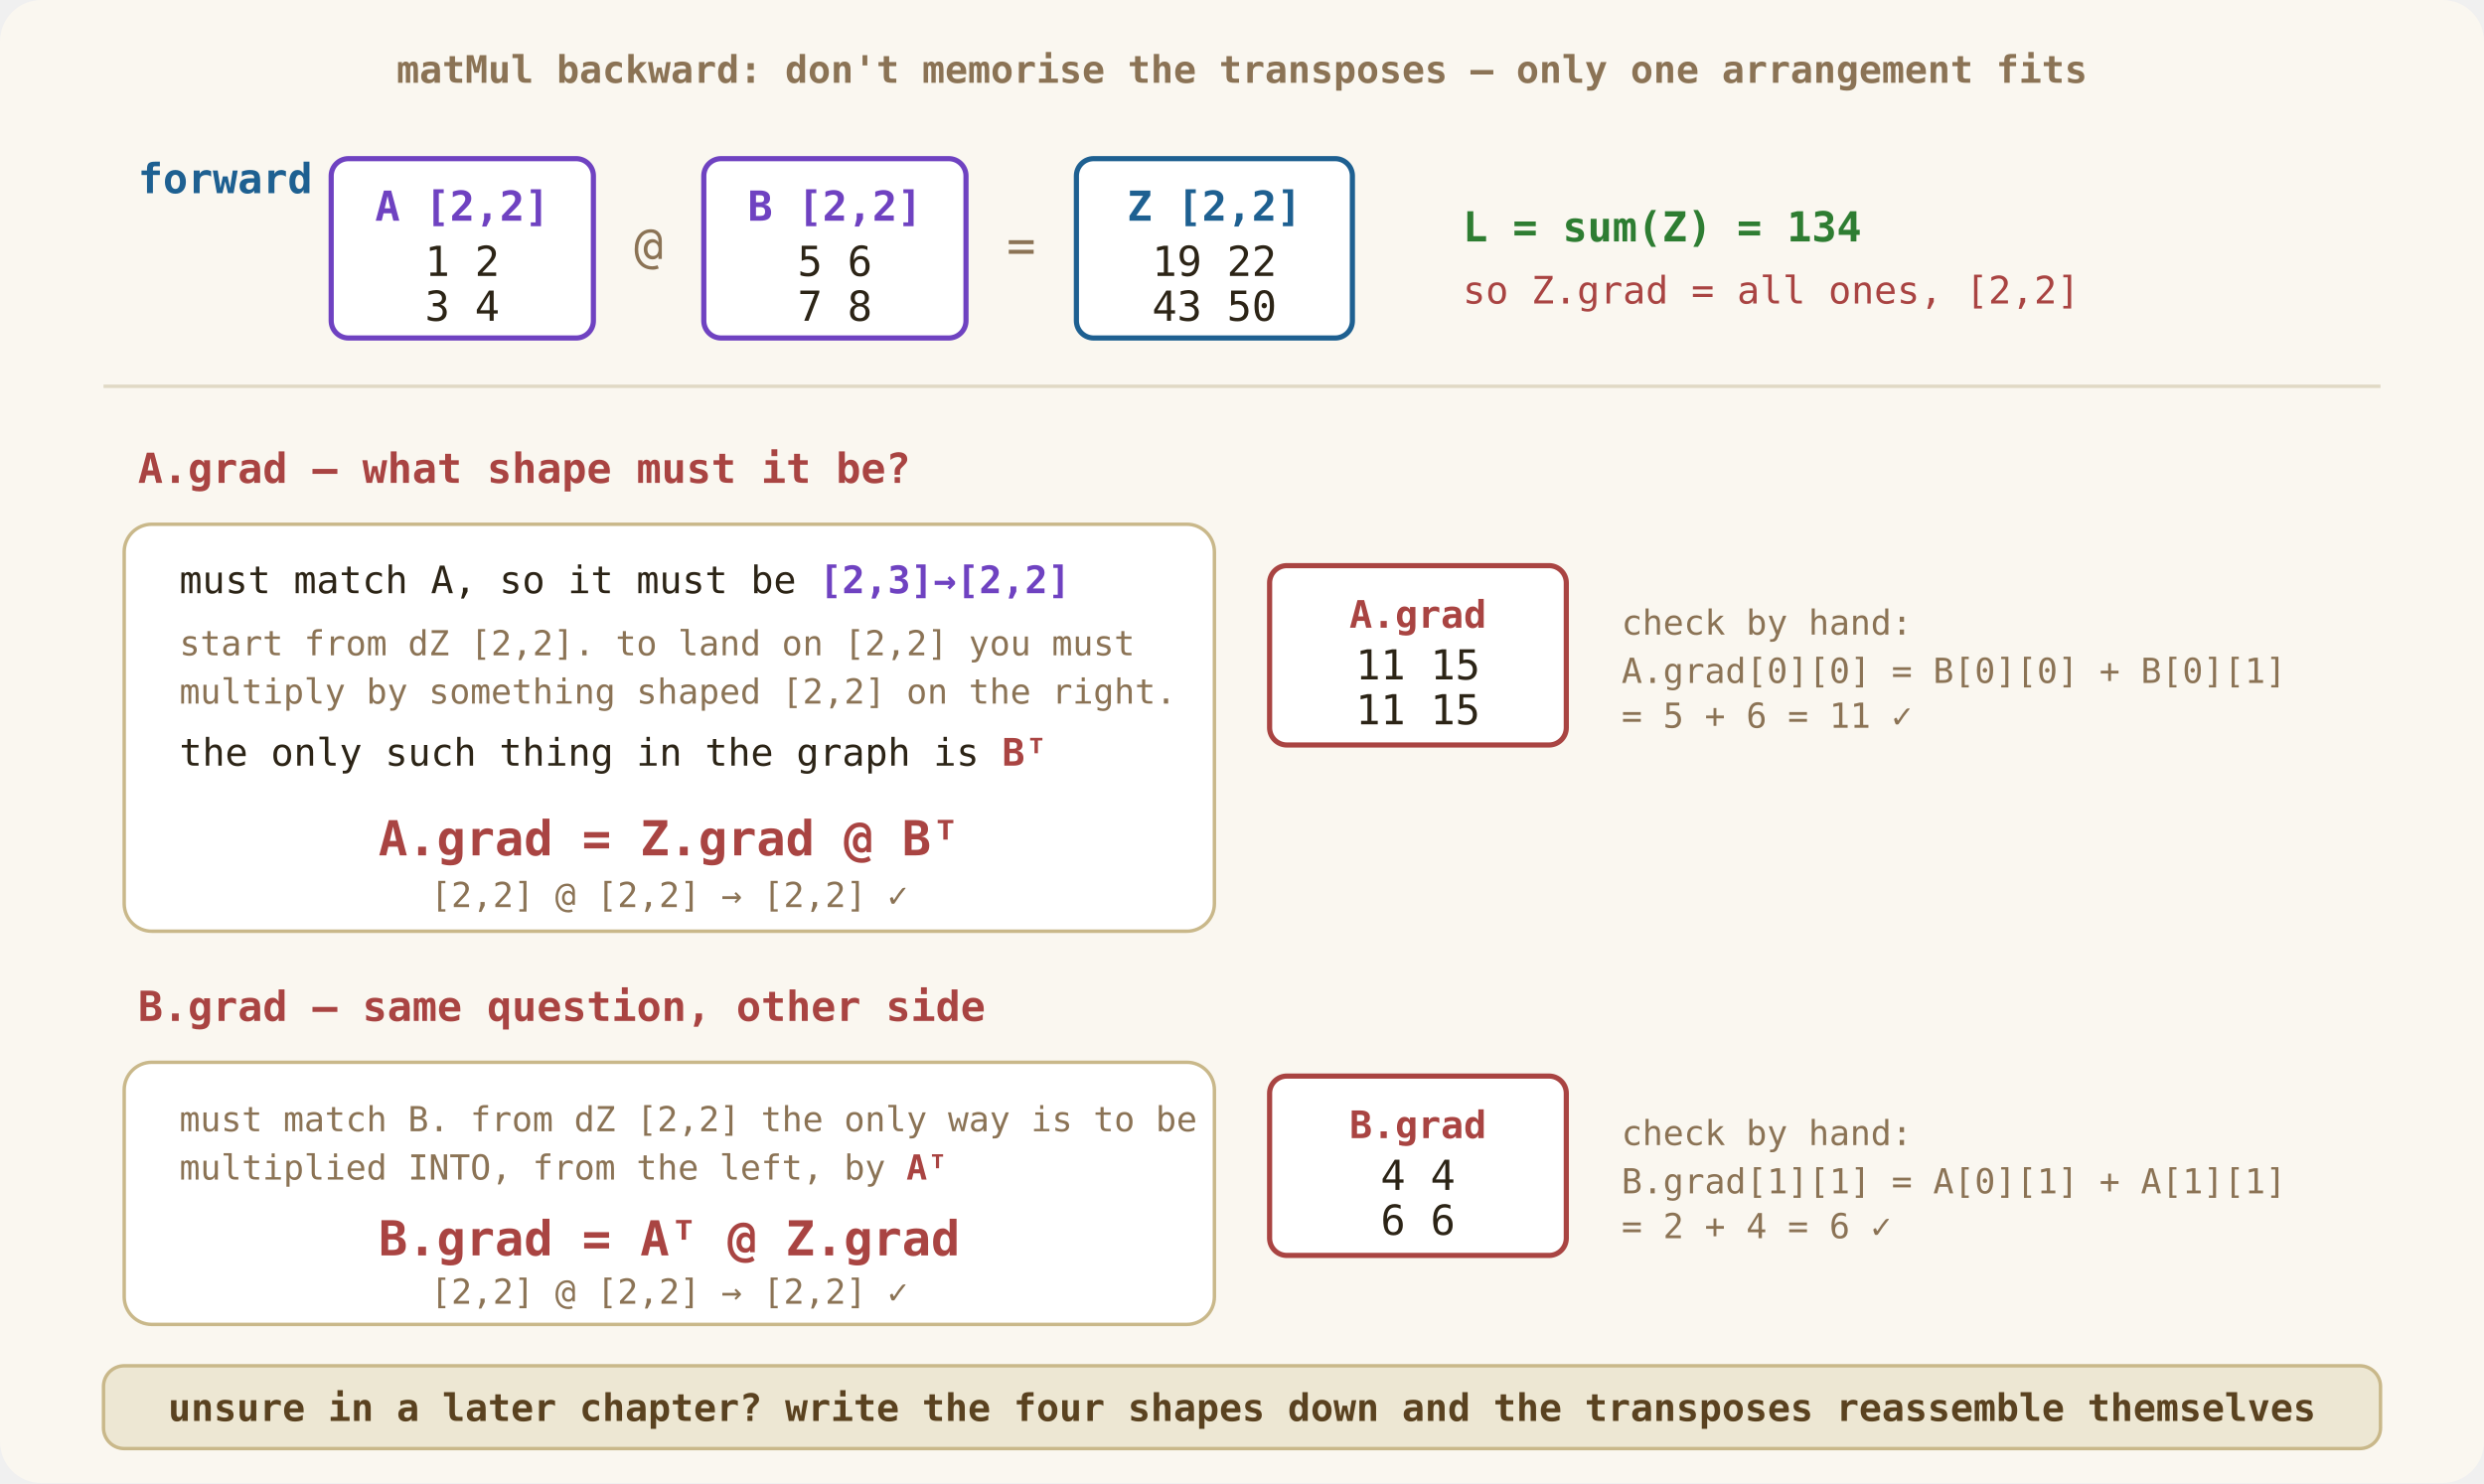
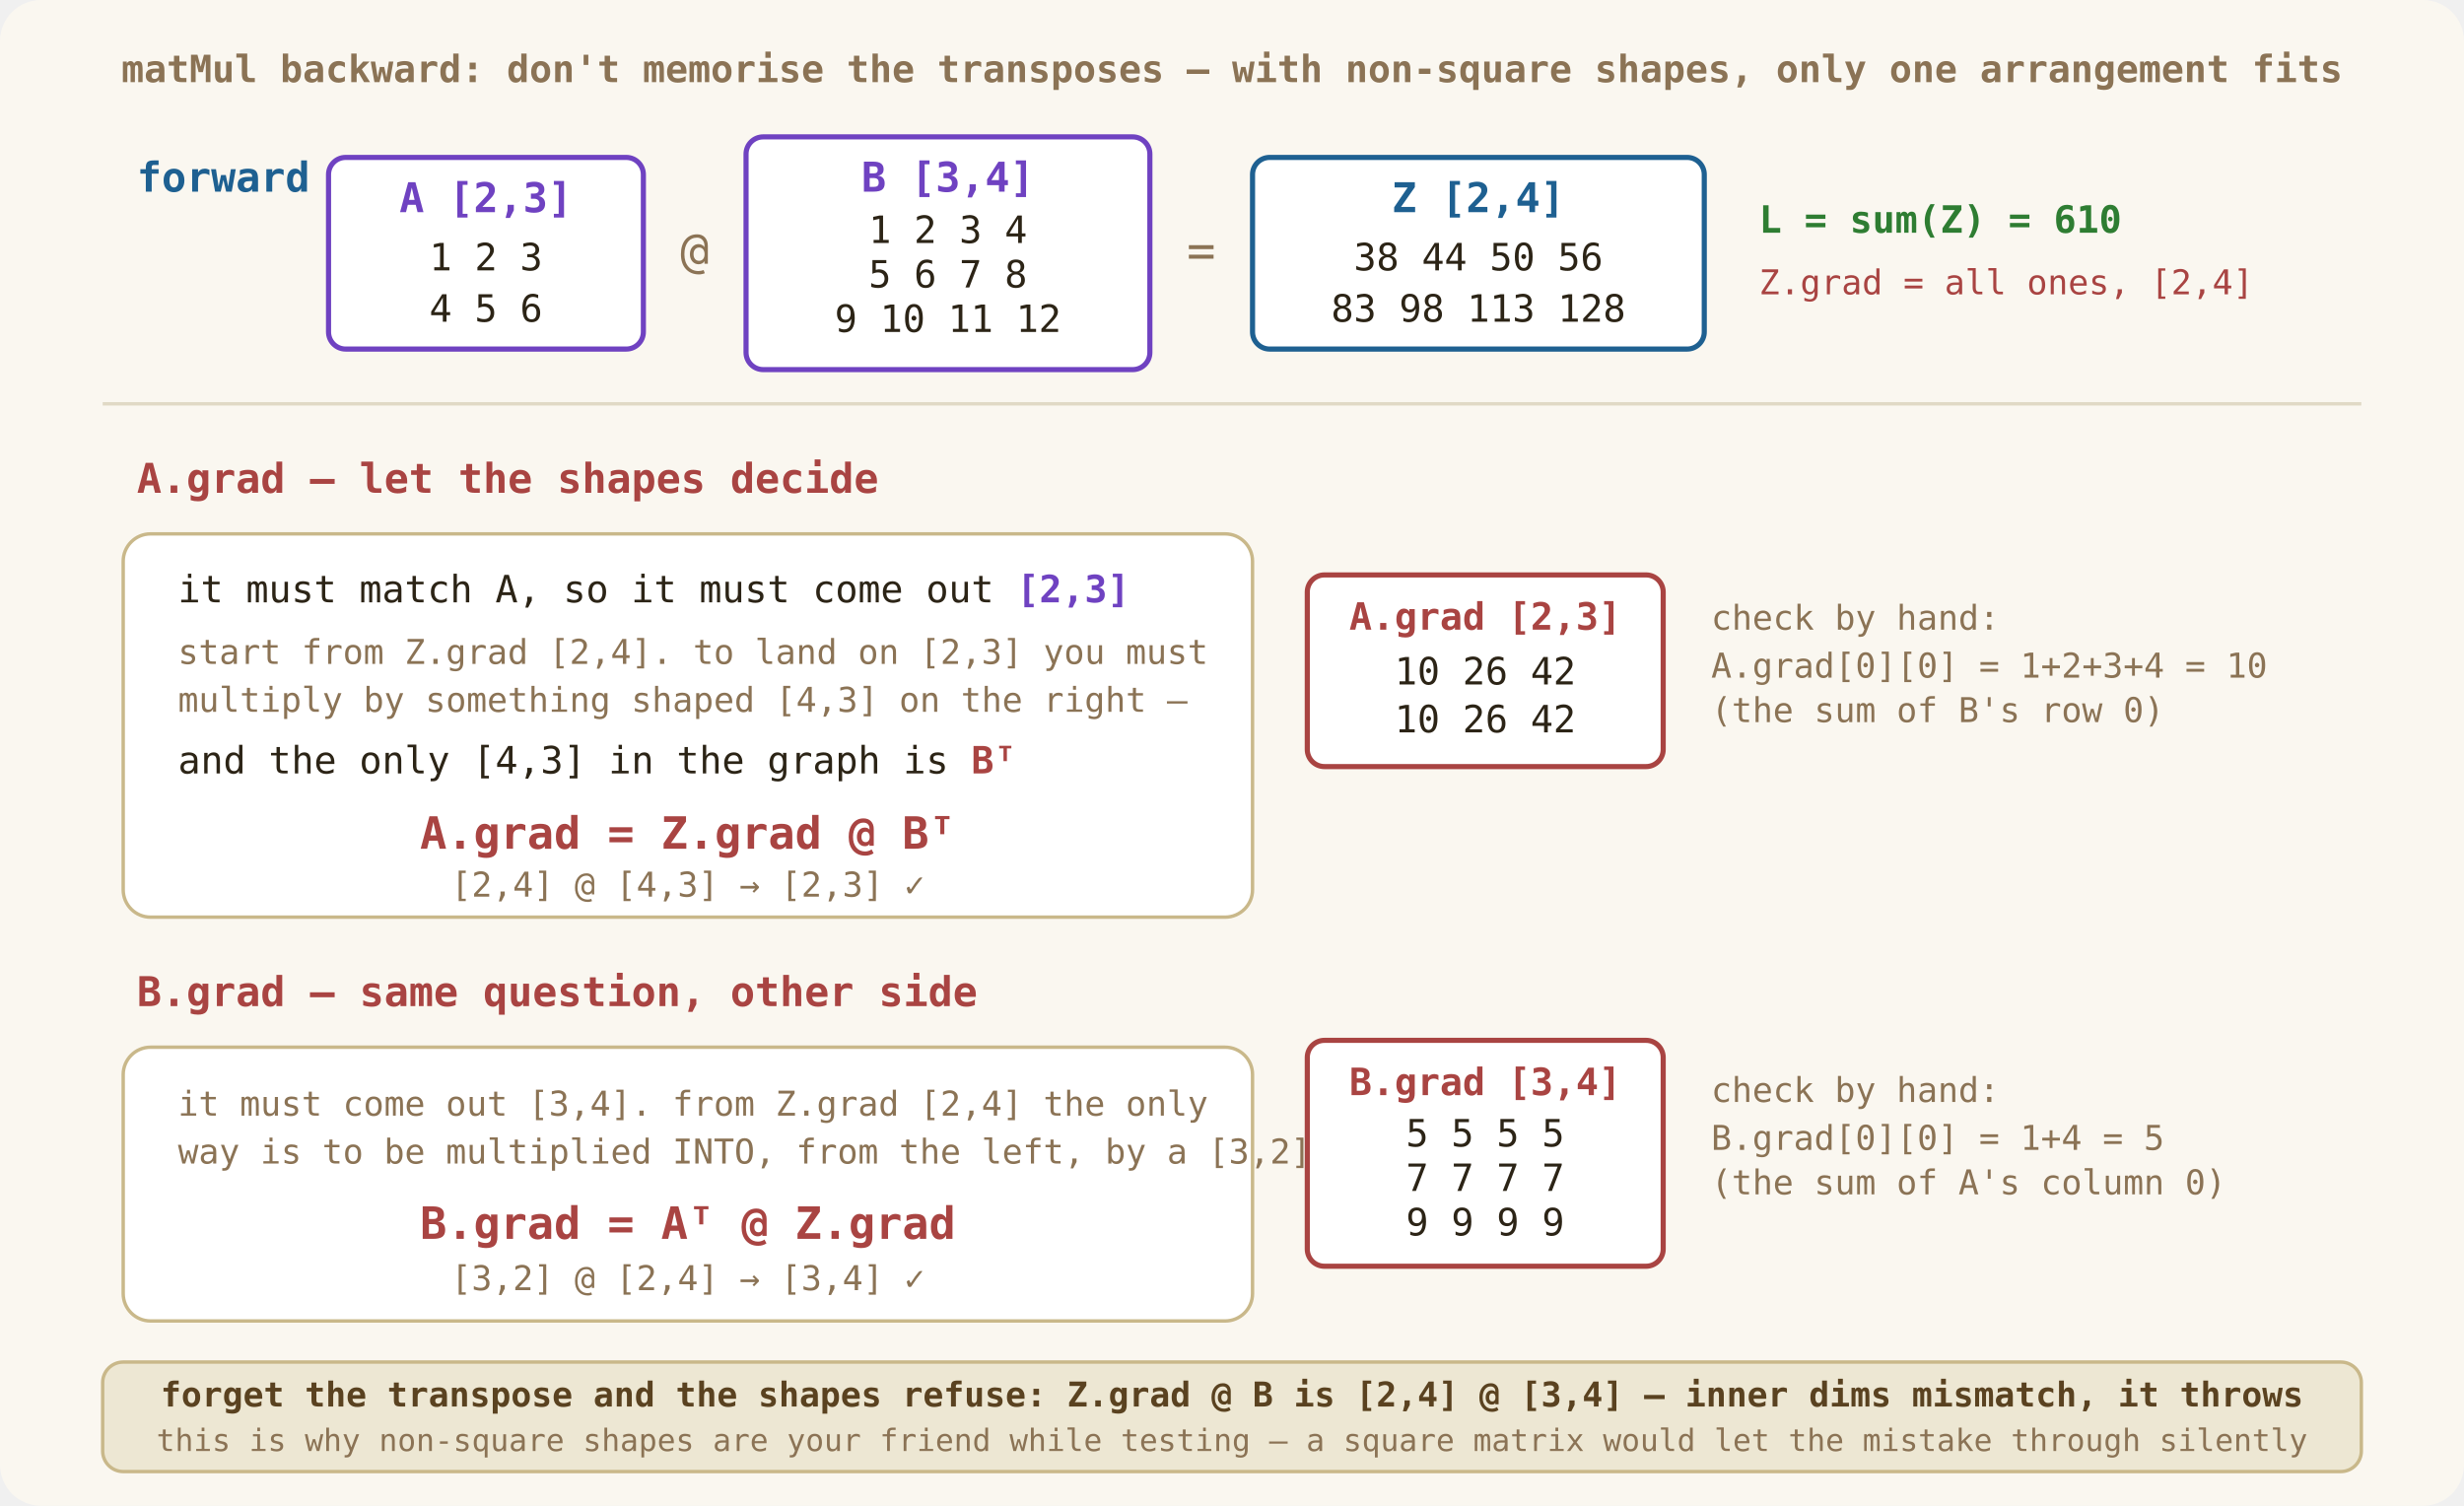
- <svg xmlns="http://www.w3.org/2000/svg" viewBox="0 0 720 430" width="720" height="430">
-   <rect width="720" height="430" fill="#faf7f0" rx="12" />
-   <text x="360" y="24" text-anchor="middle" fill="#8b7355" font-family="monospace" font-size="11" font-weight="600">matMul backward: don't memorise the transposes — only one arrangement fits</text>
+ <svg xmlns="http://www.w3.org/2000/svg" viewBox="0 0 720 440" width="720" height="440">
+   <rect width="720" height="440" fill="#faf7f0" rx="12" />
+   <text x="360" y="24" text-anchor="middle" fill="#8b7355" font-family="monospace" font-size="11" font-weight="600">matMul backward: don't memorise the transposes — with non-square shapes, only one arrangement fits</text>
  <text x="40" y="56" fill="#1e6091" font-family="monospace" font-size="12" font-weight="700">forward</text>
-   <g font-family="monospace" font-size="12" text-anchor="middle">
-     <rect x="96" y="46" width="76" height="52" rx="5" fill="#ffffff" stroke="#6f42c1" stroke-width="1.5" />
-     <text x="134" y="64" fill="#6f42c1" font-weight="700">A  [2,2]</text>
-     <text x="134" y="80" fill="#2c2416">1  2</text>
-     <text x="134" y="93" fill="#2c2416">3  4</text>
-     <text x="188" y="76" fill="#8b7355" font-size="14">@</text>
-     <rect x="204" y="46" width="76" height="52" rx="5" fill="#ffffff" stroke="#6f42c1" stroke-width="1.5" />
-     <text x="242" y="64" fill="#6f42c1" font-weight="700">B  [2,2]</text>
-     <text x="242" y="80" fill="#2c2416">5  6</text>
-     <text x="242" y="93" fill="#2c2416">7  8</text>
-     <text x="296" y="76" fill="#8b7355" font-size="14">=</text>
-     <rect x="312" y="46" width="80" height="52" rx="5" fill="#ffffff" stroke="#1e6091" stroke-width="1.5" />
-     <text x="352" y="64" fill="#1e6091" font-weight="700">Z  [2,2]</text>
-     <text x="352" y="80" fill="#2c2416">19  22</text>
-     <text x="352" y="93" fill="#2c2416">43  50</text>
-     <text x="424" y="70" fill="#2e7d32" font-weight="700" text-anchor="start">L = sum(Z) = 134</text>
-     <text x="424" y="88" fill="#a94442" text-anchor="start" font-size="11">so Z.grad = all ones, [2,2]</text>
+   <g font-family="monospace" font-size="11" text-anchor="middle">
+     <rect x="96" y="46" width="92" height="56" rx="5" fill="#ffffff" stroke="#6f42c1" stroke-width="1.5" />
+     <text x="142" y="62" fill="#6f42c1" font-weight="700" font-size="12">A  [2,3]</text>
+     <text x="142" y="79" fill="#2c2416">1  2  3</text>
+     <text x="142" y="94" fill="#2c2416">4  5  6</text>
+     <text x="203" y="78" fill="#8b7355" font-size="14">@</text>
+     <rect x="218" y="40" width="118" height="68" rx="5" fill="#ffffff" stroke="#6f42c1" stroke-width="1.5" />
+     <text x="277" y="56" fill="#6f42c1" font-weight="700" font-size="12">B  [3,4]</text>
+     <text x="277" y="71" fill="#2c2416">1  2  3  4</text>
+     <text x="277" y="84" fill="#2c2416">5  6  7  8</text>
+     <text x="277" y="97" fill="#2c2416">9 10 11 12</text>
+     <text x="351" y="78" fill="#8b7355" font-size="14">=</text>
+     <rect x="366" y="46" width="132" height="56" rx="5" fill="#ffffff" stroke="#1e6091" stroke-width="1.5" />
+     <text x="432" y="62" fill="#1e6091" font-weight="700" font-size="12">Z  [2,4]</text>
+     <text x="432" y="79" fill="#2c2416">38  44  50  56</text>
+     <text x="432" y="94" fill="#2c2416">83  98 113 128</text>
+     <text x="514" y="68" fill="#2e7d32" font-weight="700" text-anchor="start" font-size="11">L = sum(Z) = 610</text>
+     <text x="514" y="86" fill="#a94442" text-anchor="start" font-size="10">Z.grad = all ones, [2,4]</text>
  </g>
-   <line x1="30" y1="112" x2="690" y2="112" stroke="#e0d9c5" stroke-width="1" />
-   <text x="40" y="140" fill="#a94442" font-family="monospace" font-size="12" font-weight="700">A.grad — what shape must it be?</text>
-   <rect x="36" y="152" width="316" height="118" rx="8" fill="#ffffff" stroke="#c9b88a" stroke-width="1" />
-   <text x="52" y="172" fill="#2c2416" font-family="monospace" font-size="11">must match A, so it must be <tspan fill="#6f42c1" font-weight="700">[2,3]→[2,2]</tspan>
+   <line x1="30" y1="118" x2="690" y2="118" stroke="#e0d9c5" stroke-width="1" />
+   <text x="40" y="144" fill="#a94442" font-family="monospace" font-size="12" font-weight="700">A.grad — let the shapes decide</text>
+   <rect x="36" y="156" width="330" height="112" rx="8" fill="#ffffff" stroke="#c9b88a" stroke-width="1" />
+   <text x="52" y="176" fill="#2c2416" font-family="monospace" font-size="11">it must match A, so it must come out <tspan fill="#6f42c1" font-weight="700">[2,3]</tspan>
  </text>
-   <text x="52" y="190" fill="#8b7355" font-family="monospace" font-size="10">start from dZ [2,2]. to land on [2,2] you must</text>
-   <text x="52" y="204" fill="#8b7355" font-family="monospace" font-size="10">multiply by something shaped [2,2] on the right.</text>
-   <text x="52" y="222" fill="#2c2416" font-family="monospace" font-size="11">the only such thing in the graph is <tspan fill="#a94442" font-weight="700">Bᵀ</tspan>
+   <text x="52" y="194" fill="#8b7355" font-family="monospace" font-size="10">start from Z.grad [2,4]. to land on [2,3] you must</text>
+   <text x="52" y="208" fill="#8b7355" font-family="monospace" font-size="10">multiply by something shaped [4,3] on the right —</text>
+   <text x="52" y="226" fill="#2c2416" font-family="monospace" font-size="11">and the only [4,3] in the graph is <tspan fill="#a94442" font-weight="700">Bᵀ</tspan>
  </text>
-   <text x="194" y="248" text-anchor="middle" fill="#a94442" font-family="monospace" font-size="14" font-weight="700">A.grad = Z.grad @ Bᵀ</text>
-   <text x="194" y="263" text-anchor="middle" fill="#8b7355" font-family="monospace" font-size="10">[2,2] @ [2,2] → [2,2] ✓</text>
-   <rect x="368" y="164" width="86" height="52" rx="5" fill="#ffffff" stroke="#a94442" stroke-width="1.5" />
-   <text x="411" y="182" text-anchor="middle" fill="#a94442" font-family="monospace" font-size="11" font-weight="700">A.grad</text>
-   <text x="411" y="197" text-anchor="middle" fill="#2c2416" font-family="monospace" font-size="12">11  15</text>
-   <text x="411" y="210" text-anchor="middle" fill="#2c2416" font-family="monospace" font-size="12">11  15</text>
-   <text x="470" y="184" fill="#8b7355" font-family="monospace" font-size="10">check by hand:</text>
-   <text x="470" y="198" fill="#8b7355" font-family="monospace" font-size="10">A.grad[0][0] = B[0][0] + B[0][1]</text>
-   <text x="470" y="211" fill="#8b7355" font-family="monospace" font-size="10">            = 5 + 6 = 11 ✓</text>
-   <text x="40" y="296" fill="#a94442" font-family="monospace" font-size="12" font-weight="700">B.grad — same question, other side</text>
-   <rect x="36" y="308" width="316" height="76" rx="8" fill="#ffffff" stroke="#c9b88a" stroke-width="1" />
-   <text x="52" y="328" fill="#8b7355" font-family="monospace" font-size="10">must match B. from dZ [2,2] the only way is to be</text>
-   <text x="52" y="342" fill="#8b7355" font-family="monospace" font-size="10">multiplied INTO, from the left, by <tspan fill="#a94442" font-weight="700">Aᵀ</tspan>
+   <text x="201" y="248" text-anchor="middle" fill="#a94442" font-family="monospace" font-size="13" font-weight="700">A.grad = Z.grad @ Bᵀ</text>
+   <text x="201" y="262" text-anchor="middle" fill="#8b7355" font-family="monospace" font-size="10">[2,4] @ [4,3] → [2,3] ✓</text>
+   <rect x="382" y="168" width="104" height="56" rx="5" fill="#ffffff" stroke="#a94442" stroke-width="1.5" />
+   <text x="434" y="184" text-anchor="middle" fill="#a94442" font-family="monospace" font-size="11" font-weight="700">A.grad [2,3]</text>
+   <text x="434" y="200" text-anchor="middle" fill="#2c2416" font-family="monospace" font-size="11">10  26  42</text>
+   <text x="434" y="214" text-anchor="middle" fill="#2c2416" font-family="monospace" font-size="11">10  26  42</text>
+   <text x="500" y="184" fill="#8b7355" font-family="monospace" font-size="10">check by hand:</text>
+   <text x="500" y="198" fill="#8b7355" font-family="monospace" font-size="10">A.grad[0][0] = 1+2+3+4 = 10</text>
+   <text x="500" y="211" fill="#8b7355" font-family="monospace" font-size="10">(the sum of B's row 0)</text>
+   <text x="40" y="294" fill="#a94442" font-family="monospace" font-size="12" font-weight="700">B.grad — same question, other side</text>
+   <rect x="36" y="306" width="330" height="80" rx="8" fill="#ffffff" stroke="#c9b88a" stroke-width="1" />
+   <text x="52" y="326" fill="#8b7355" font-family="monospace" font-size="10">it must come out [3,4]. from Z.grad [2,4] the only</text>
+   <text x="52" y="340" fill="#8b7355" font-family="monospace" font-size="10">way is to be multiplied INTO, from the left, by a [3,2] — <tspan fill="#a94442" font-weight="700">Aᵀ</tspan>
  </text>
-   <text x="194" y="364" text-anchor="middle" fill="#a94442" font-family="monospace" font-size="14" font-weight="700">B.grad = Aᵀ @ Z.grad</text>
-   <text x="194" y="378" text-anchor="middle" fill="#8b7355" font-family="monospace" font-size="10">[2,2] @ [2,2] → [2,2] ✓</text>
-   <rect x="368" y="312" width="86" height="52" rx="5" fill="#ffffff" stroke="#a94442" stroke-width="1.5" />
-   <text x="411" y="330" text-anchor="middle" fill="#a94442" font-family="monospace" font-size="11" font-weight="700">B.grad</text>
-   <text x="411" y="345" text-anchor="middle" fill="#2c2416" font-family="monospace" font-size="12">4  4</text>
-   <text x="411" y="358" text-anchor="middle" fill="#2c2416" font-family="monospace" font-size="12">6  6</text>
-   <text x="470" y="332" fill="#8b7355" font-family="monospace" font-size="10">check by hand:</text>
-   <text x="470" y="346" fill="#8b7355" font-family="monospace" font-size="10">B.grad[1][1] = A[0][1] + A[1][1]</text>
-   <text x="470" y="359" fill="#8b7355" font-family="monospace" font-size="10">            = 2 + 4 = 6 ✓</text>
-   <rect x="32" y="148" width="324" height="126" rx="9" fill="none" stroke="#a94442" stroke-width="2" opacity="0">
+   <text x="201" y="362" text-anchor="middle" fill="#a94442" font-family="monospace" font-size="13" font-weight="700">B.grad = Aᵀ @ Z.grad</text>
+   <text x="201" y="377" text-anchor="middle" fill="#8b7355" font-family="monospace" font-size="10">[3,2] @ [2,4] → [3,4] ✓</text>
+   <rect x="382" y="304" width="104" height="66" rx="5" fill="#ffffff" stroke="#a94442" stroke-width="1.5" />
+   <text x="434" y="320" text-anchor="middle" fill="#a94442" font-family="monospace" font-size="11" font-weight="700">B.grad [3,4]</text>
+   <text x="434" y="335" text-anchor="middle" fill="#2c2416" font-family="monospace" font-size="11">5  5  5  5</text>
+   <text x="434" y="348" text-anchor="middle" fill="#2c2416" font-family="monospace" font-size="11">7  7  7  7</text>
+   <text x="434" y="361" text-anchor="middle" fill="#2c2416" font-family="monospace" font-size="11">9  9  9  9</text>
+   <text x="500" y="322" fill="#8b7355" font-family="monospace" font-size="10">check by hand:</text>
+   <text x="500" y="336" fill="#8b7355" font-family="monospace" font-size="10">B.grad[0][0] = 1+4 = 5</text>
+   <text x="500" y="349" fill="#8b7355" font-family="monospace" font-size="10">(the sum of A's column 0)</text>
+   <rect x="32" y="152" width="338" height="120" rx="9" fill="none" stroke="#a94442" stroke-width="2" opacity="0">
    <animate attributeName="opacity" values="0.9;0.9;0;0" keyTimes="0;0.45;0.5;1" dur="6s" repeatCount="indefinite" />
  </rect>
-   <rect x="32" y="304" width="324" height="84" rx="9" fill="none" stroke="#a94442" stroke-width="2" opacity="0">
+   <rect x="32" y="302" width="338" height="88" rx="9" fill="none" stroke="#a94442" stroke-width="2" opacity="0">
    <animate attributeName="opacity" values="0;0;0.9;0.9" keyTimes="0;0.5;0.55;1" dur="6s" repeatCount="indefinite" />
  </rect>
-   <rect x="30" y="396" width="660" height="24" rx="6" fill="#ede7d3" stroke="#c9b88a" stroke-width="1" />
-   <text x="360" y="412" text-anchor="middle" font-family="monospace" font-size="11" fill="#5a4220" font-weight="600">
-     unsure in a later chapter? write the four shapes down and the transposes reassemble themselves
+   <rect x="30" y="398" width="660" height="32" rx="6" fill="#ede7d3" stroke="#c9b88a" stroke-width="1" />
+   <text x="360" y="411" text-anchor="middle" font-family="monospace" font-size="10" fill="#5a4220" font-weight="600">
+     forget the transpose and the shapes refuse: Z.grad @ B is [2,4] @ [3,4] — inner dims mismatch, it throws
+   </text>
+   <text x="360" y="424" text-anchor="middle" font-family="monospace" font-size="9" fill="#8b7355">
+     this is why non-square shapes are your friend while testing — a square matrix would let the mistake through silently
  </text>
</svg>
